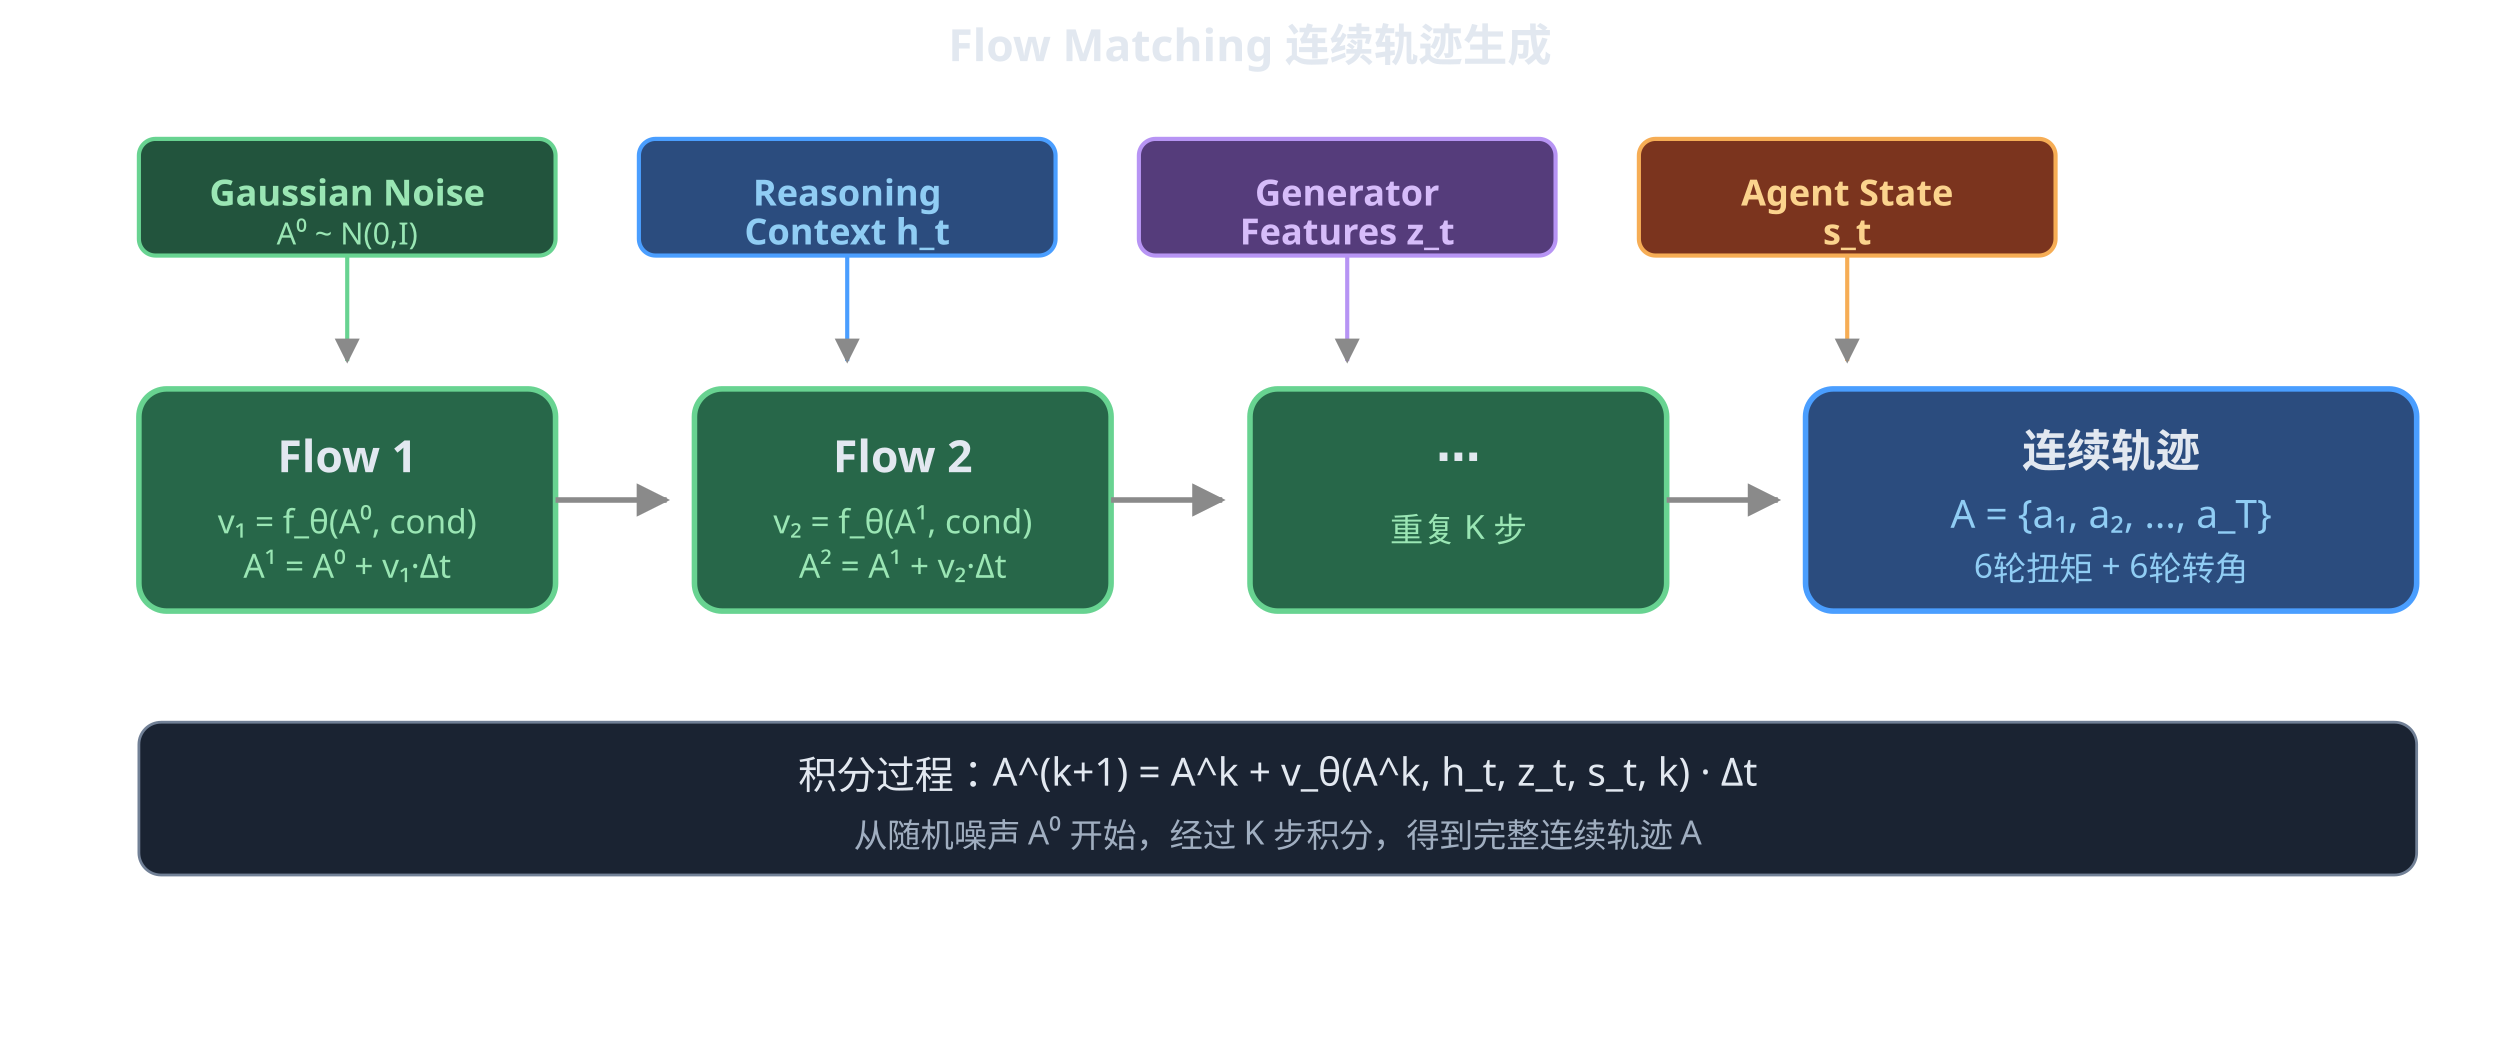
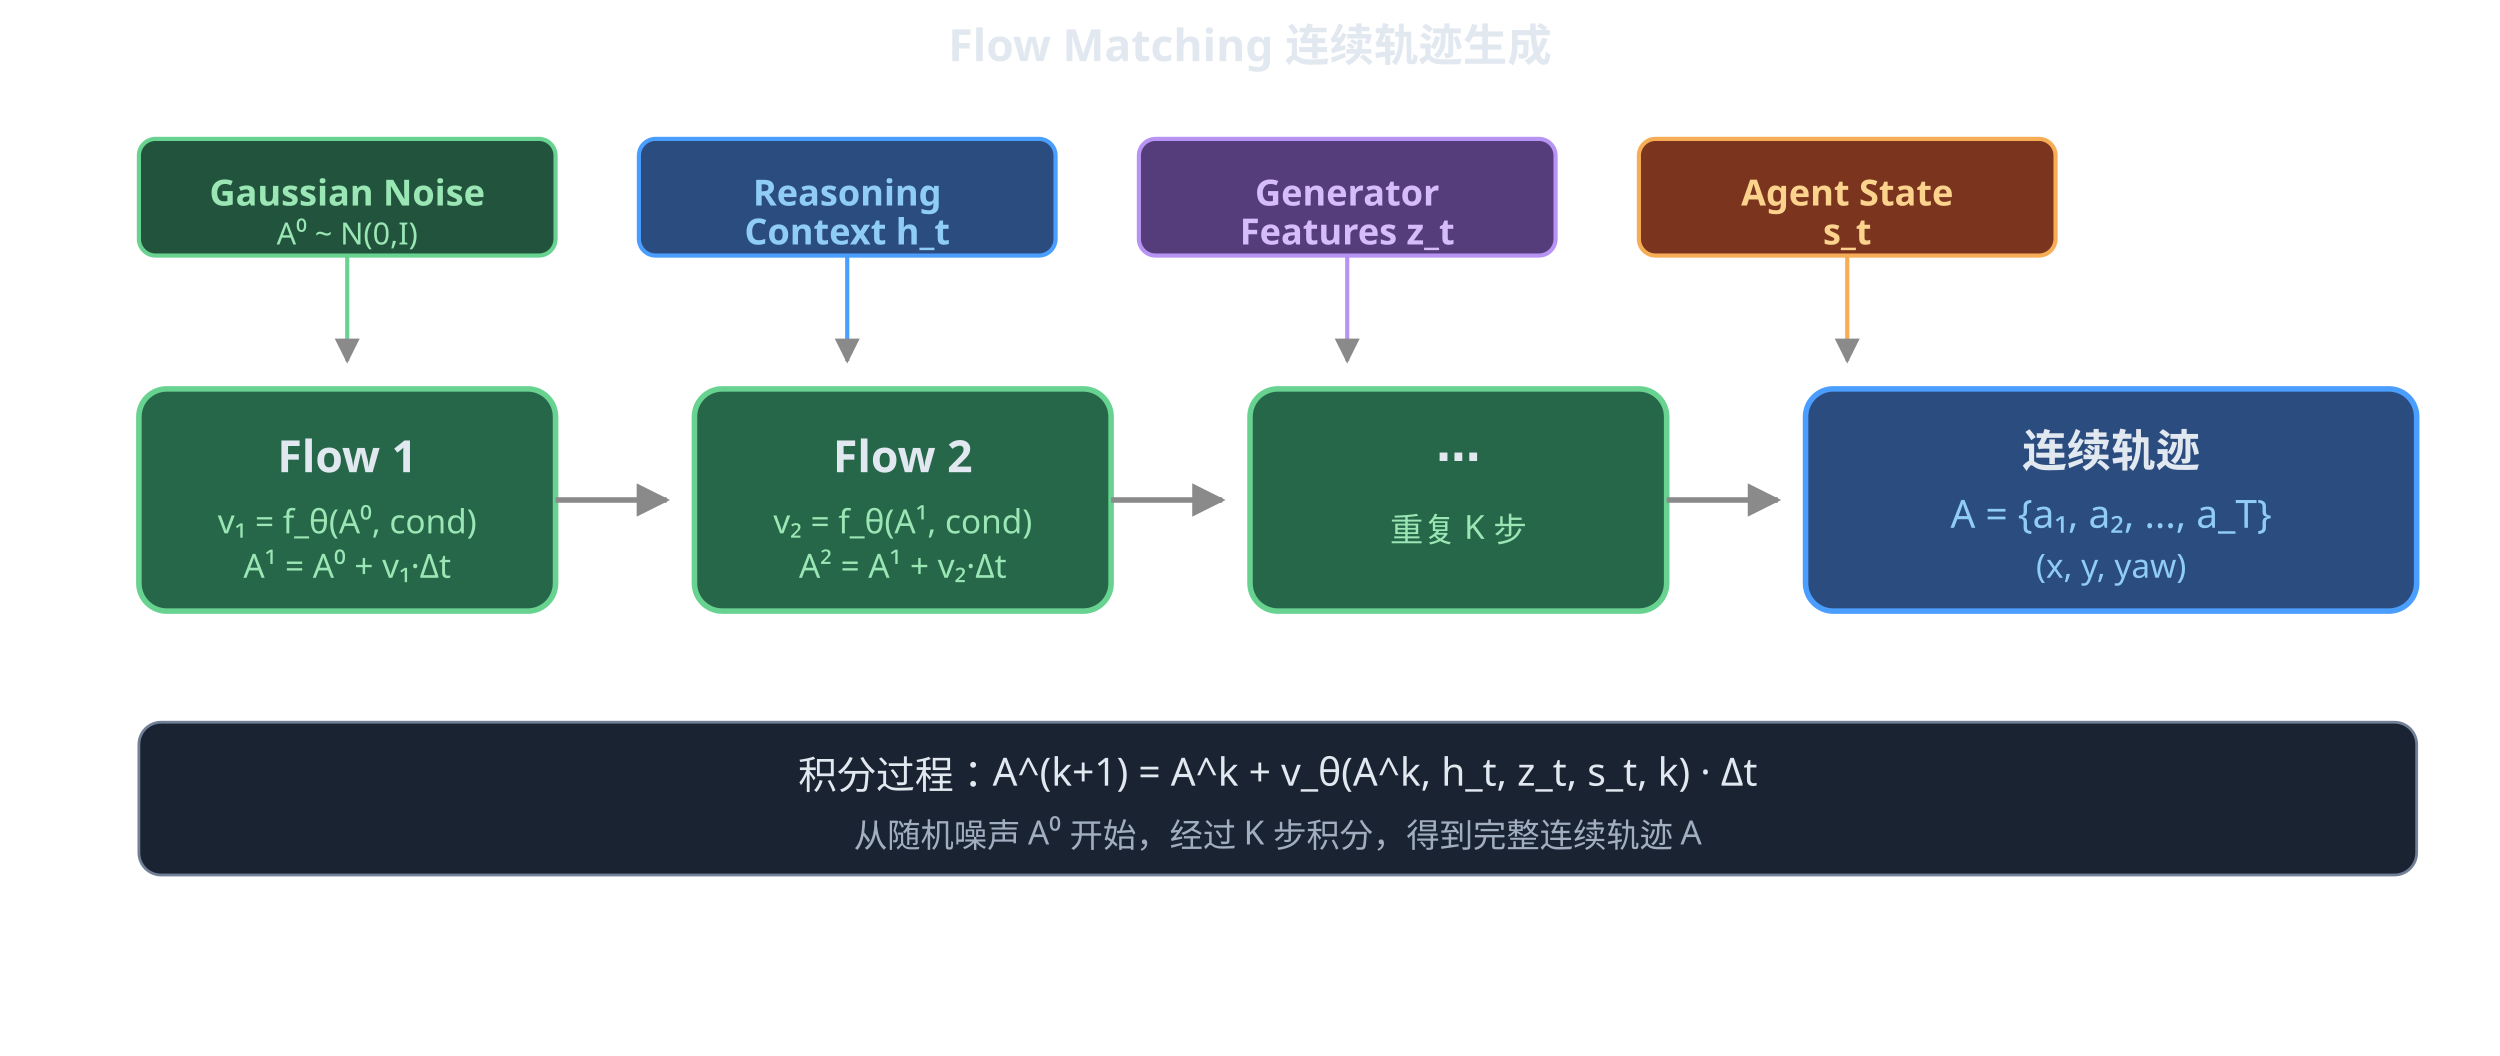
<svg xmlns="http://www.w3.org/2000/svg" viewBox="0 0 900 380" font-family="sans-serif">
  <defs>
    <marker id="arr" viewBox="0 0 10 10" refX="9" refY="5" markerWidth="6" markerHeight="6" orient="auto">
      <path d="M0,0 L10,5 L0,10 Z" fill="#8a8a8a" />
    </marker>
  </defs>
  <text x="450" y="22" text-anchor="middle" fill="#e2e8f0" font-size="16" font-weight="bold">Flow Matching 连续轨迹生成</text>
  <rect x="50" y="50" width="150" height="42" rx="6" fill="#22543d" stroke="#68d391" stroke-width="1.5" />
  <text x="125" y="74" text-anchor="middle" fill="#9ae6b4" font-size="13" font-weight="bold">Gaussian Noise</text>
  <text x="125" y="88" text-anchor="middle" fill="#9ae6b4" font-size="11">A⁰ ~ N(0,I)</text>
  <rect x="230" y="50" width="150" height="42" rx="6" fill="#2b4c7e" stroke="#4a9eff" stroke-width="1.5" />
  <text x="305" y="74" text-anchor="middle" fill="#90cdf4" font-size="13" font-weight="bold">Reasoning</text>
  <text x="305" y="88" text-anchor="middle" fill="#90cdf4" font-size="13" font-weight="bold">Context h_t</text>
  <rect x="410" y="50" width="150" height="42" rx="6" fill="#553c7b" stroke="#b794f4" stroke-width="1.5" />
  <text x="485" y="74" text-anchor="middle" fill="#d6bcfa" font-size="13" font-weight="bold">Generator</text>
  <text x="485" y="88" text-anchor="middle" fill="#d6bcfa" font-size="13" font-weight="bold">Features z_t</text>
  <rect x="590" y="50" width="150" height="42" rx="6" fill="#7b341e" stroke="#f6ad55" stroke-width="1.5" />
  <text x="665" y="74" text-anchor="middle" fill="#fbd38d" font-size="13" font-weight="bold">Agent State</text>
  <text x="665" y="88" text-anchor="middle" fill="#fbd38d" font-size="13" font-weight="bold">s_t</text>
  <line x1="125" y1="92" x2="125" y2="130" stroke="#68d391" stroke-width="1.5" marker-end="url(#arr)" />
  <line x1="305" y1="92" x2="305" y2="130" stroke="#4a9eff" stroke-width="1.5" marker-end="url(#arr)" />
  <line x1="485" y1="92" x2="485" y2="130" stroke="#b794f4" stroke-width="1.5" marker-end="url(#arr)" />
  <line x1="665" y1="92" x2="665" y2="130" stroke="#f6ad55" stroke-width="1.5" marker-end="url(#arr)" />
  <rect x="50" y="140" width="150" height="80" rx="10" fill="#276749" stroke="#68d391" stroke-width="2" />
  <text x="125" y="170" text-anchor="middle" fill="#e2e8f0" font-size="16" font-weight="bold">Flow 1</text>
  <text x="125" y="192" text-anchor="middle" fill="#9ae6b4" font-size="12">v₁ = f_θ(A⁰, cond)</text>
  <text x="125" y="208" text-anchor="middle" fill="#9ae6b4" font-size="12">A¹ = A⁰ + v₁·Δt</text>
  <line x1="200" y1="180" x2="240" y2="180" stroke="#8a8a8a" stroke-width="2" marker-end="url(#arr)" />
  <rect x="250" y="140" width="150" height="80" rx="10" fill="#276749" stroke="#68d391" stroke-width="2" />
  <text x="325" y="170" text-anchor="middle" fill="#e2e8f0" font-size="16" font-weight="bold">Flow 2</text>
  <text x="325" y="192" text-anchor="middle" fill="#9ae6b4" font-size="12">v₂ = f_θ(A¹, cond)</text>
  <text x="325" y="208" text-anchor="middle" fill="#9ae6b4" font-size="12">A² = A¹ + v₂·Δt</text>
  <line x1="400" y1="180" x2="440" y2="180" stroke="#8a8a8a" stroke-width="2" marker-end="url(#arr)" />
  <rect x="450" y="140" width="150" height="80" rx="10" fill="#276749" stroke="#68d391" stroke-width="2" />
  <text x="525" y="170" text-anchor="middle" fill="#e2e8f0" font-size="16" font-weight="bold">⋯</text>
  <text x="525" y="195" text-anchor="middle" fill="#9ae6b4" font-size="12">重复 K 步</text>
  <line x1="600" y1="180" x2="640" y2="180" stroke="#8a8a8a" stroke-width="2" marker-end="url(#arr)" />
  <rect x="650" y="140" width="220" height="80" rx="10" fill="#2b4c7e" stroke="#4a9eff" stroke-width="2" />
  <text x="760" y="168" text-anchor="middle" fill="#e2e8f0" font-size="16" font-weight="bold">连续轨迹</text>
  <text x="760" y="190" text-anchor="middle" fill="#90cdf4" font-size="14">A = {a₁, a₂, ..., a_T}</text>
-   <text x="760" y="208" text-anchor="middle" fill="#90cdf4" font-size="12">6轮扭矩 + 6轮转角</text>
+   <text x="760" y="208" text-anchor="middle" fill="#90cdf4" font-size="12">(x, y, yaw)</text>
  <rect x="50" y="260" width="820" height="55" rx="8" fill="#1a2332" stroke="#718096" stroke-width="1" />
  <text x="460" y="284" text-anchor="middle" fill="#e2e8f0" font-size="14">积分过程：A^(k+1) = A^k + v_θ(A^k, h_t, z_t, s_t, k) · Δt</text>
  <text x="460" y="305" text-anchor="middle" fill="#a0aec0" font-size="12">从随机噪声 A⁰ 开始，经过 K 步积分，得到完整连续轨迹 A</text>
</svg>
